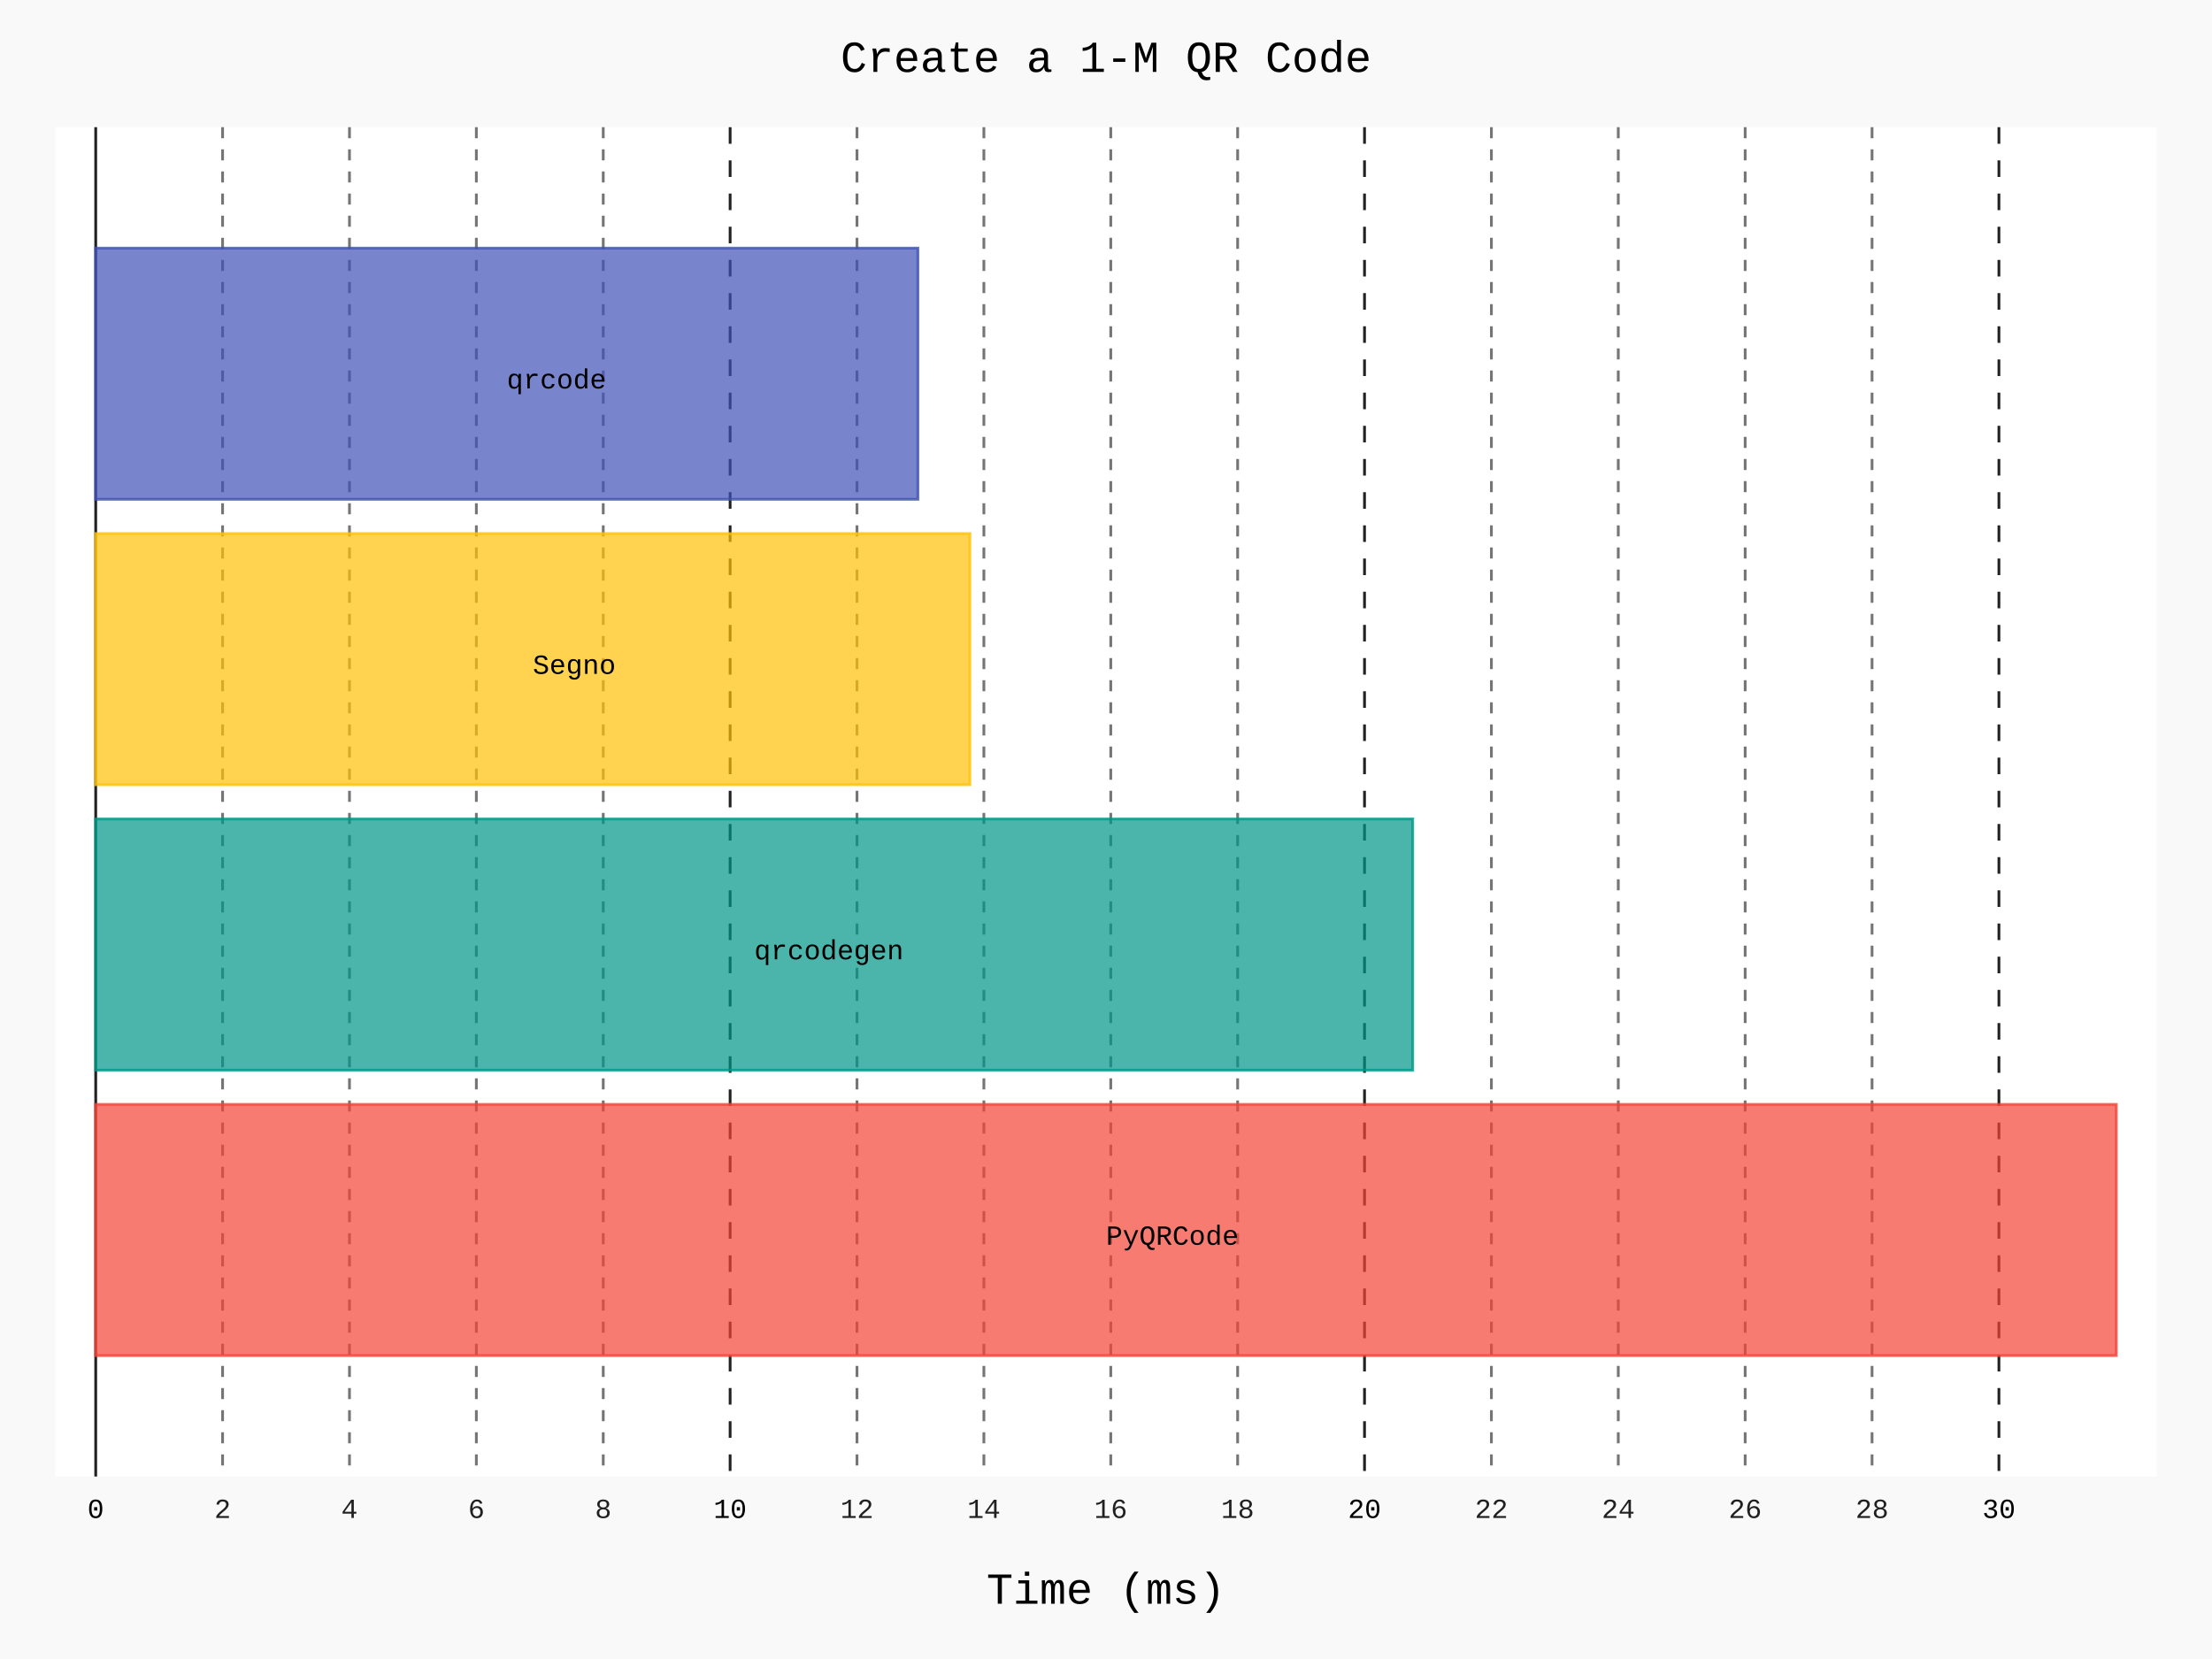
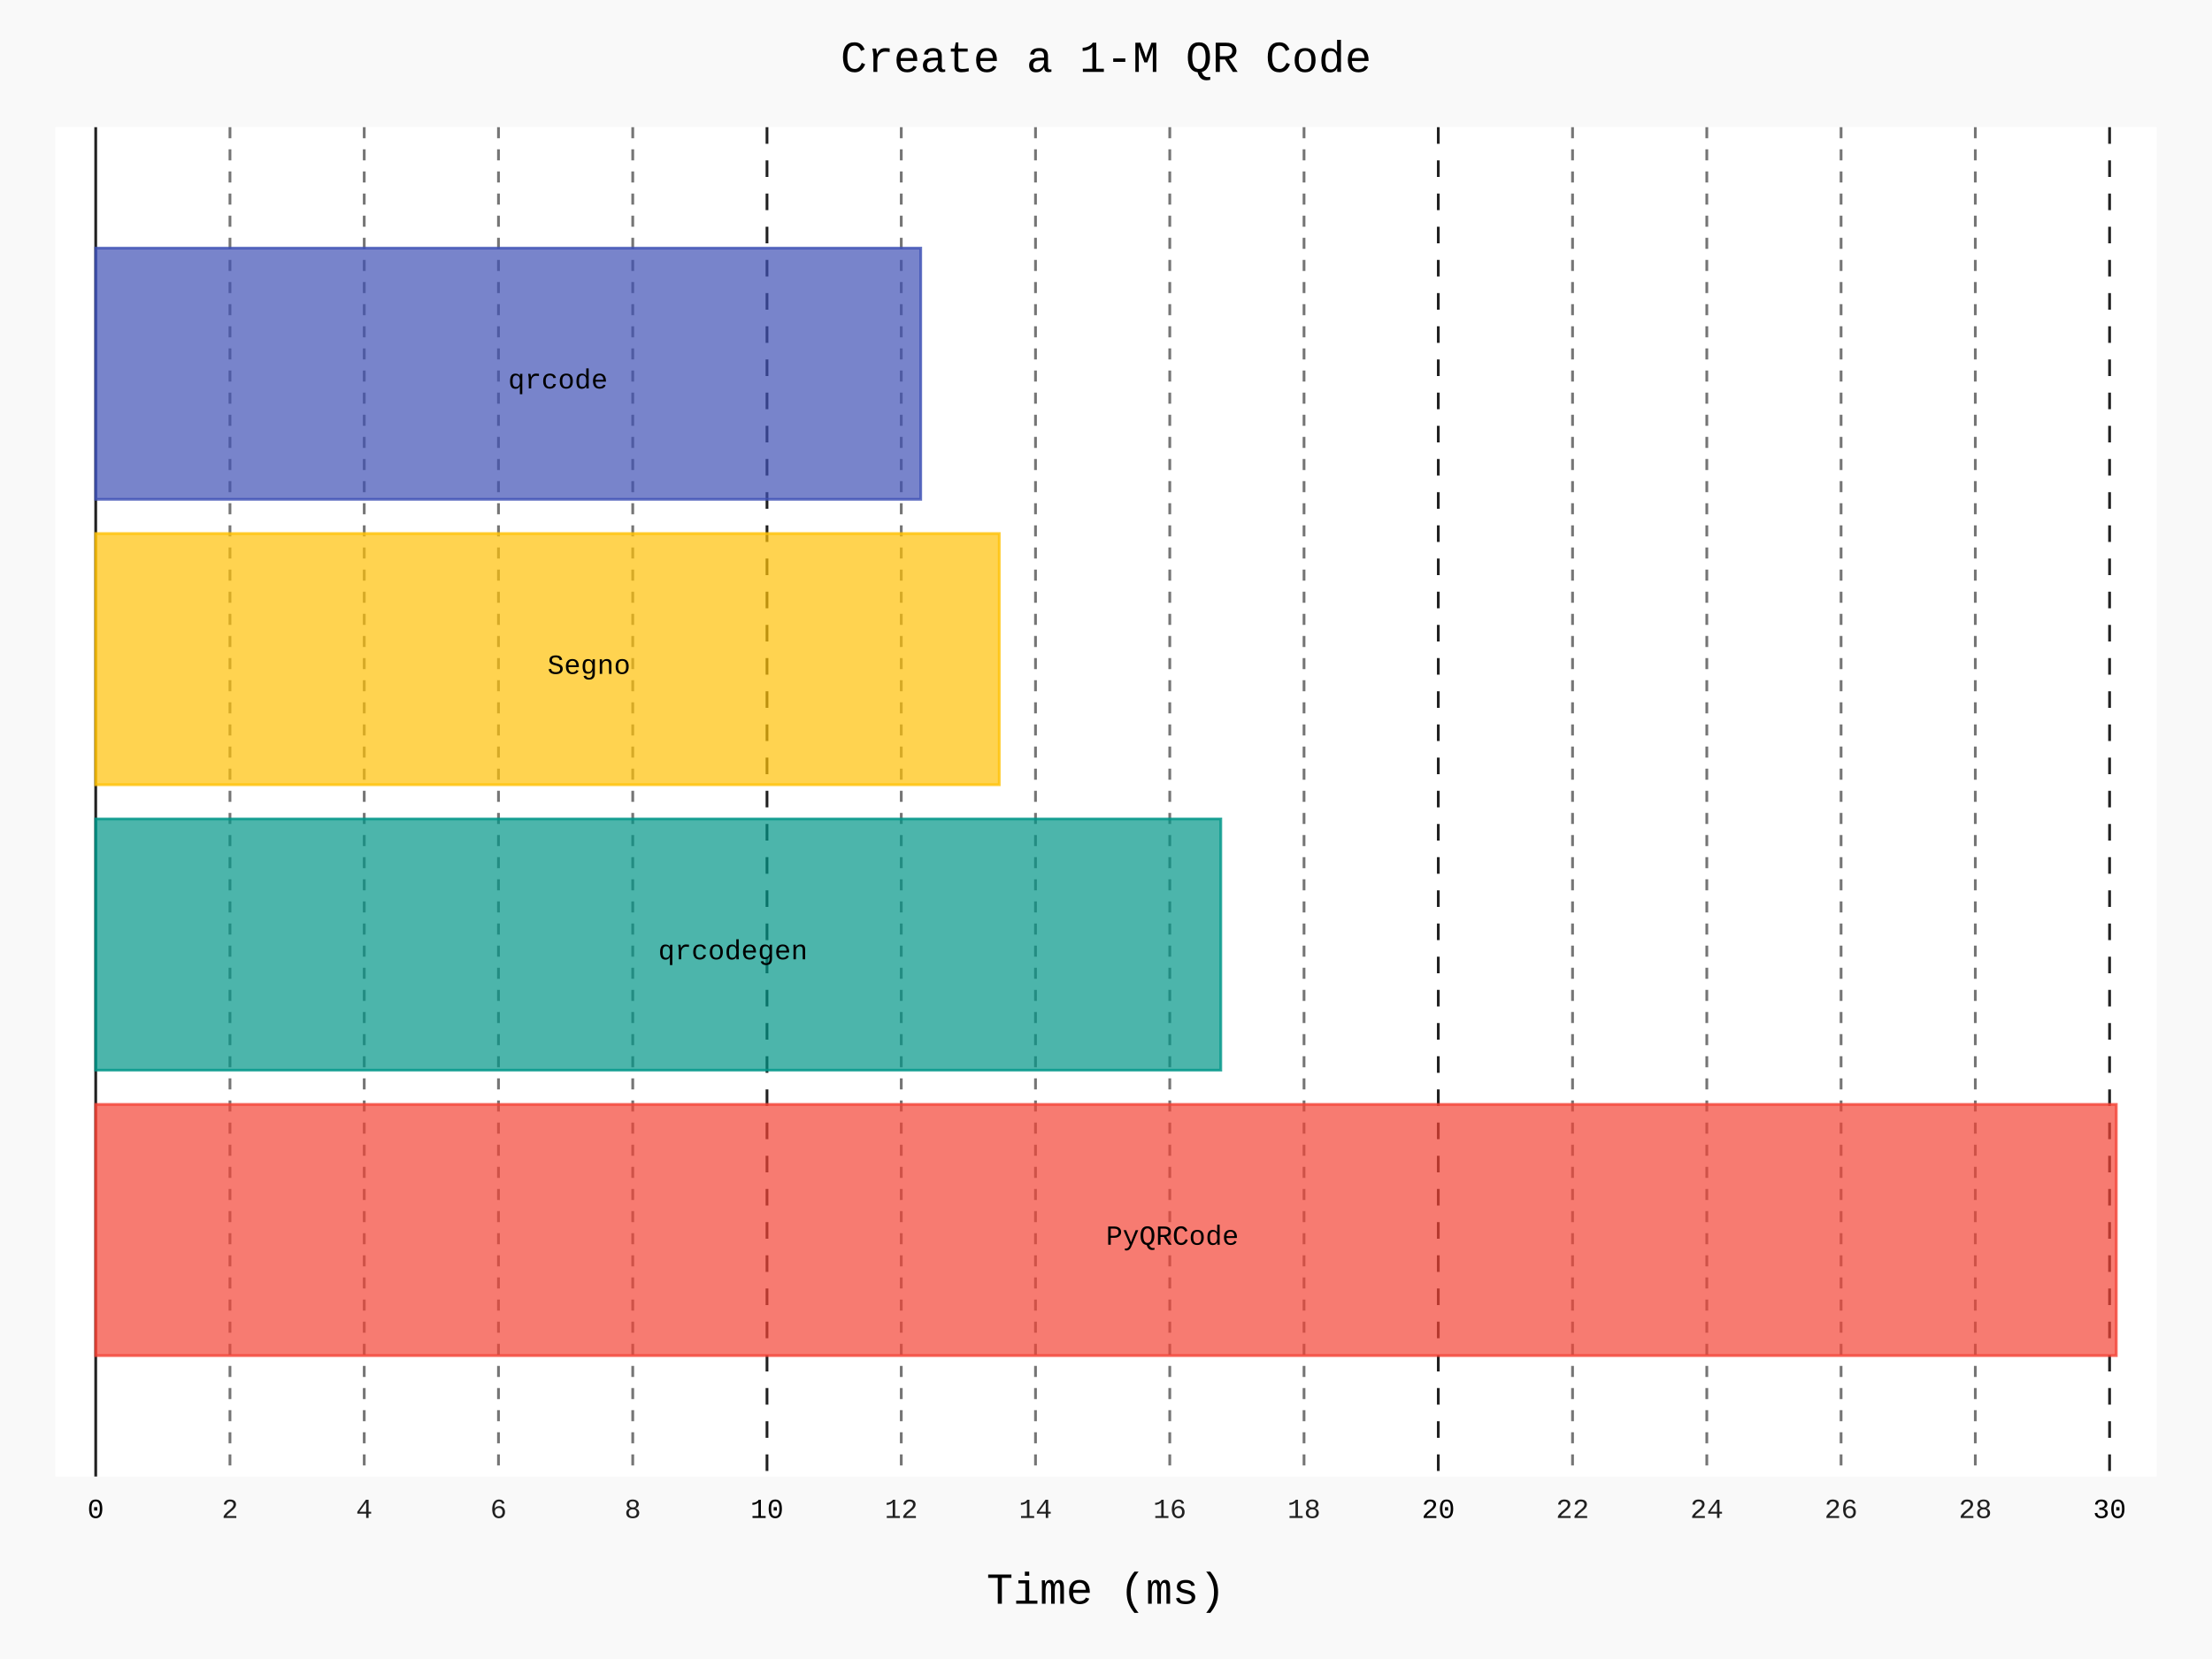
- <svg xmlns="http://www.w3.org/2000/svg" class="pygal-chart" id="chart-dc5eb748-8911-4a99-8d53-b544458bfd40" viewBox="0 0 800 600">
+ <svg xmlns="http://www.w3.org/2000/svg" class="pygal-chart" id="chart-b244f086-dceb-4314-8a60-798220c82024" viewBox="0 0 800 600">
  <defs>
-     <style type="text/css">#chart-dc5eb748-8911-4a99-8d53-b544458bfd40{-webkit-user-select:none;-webkit-font-smoothing:antialiased;font-family:Consolas,"Liberation Mono",Menlo,Courier,monospace}#chart-dc5eb748-8911-4a99-8d53-b544458bfd40 .title{font-family:Consolas,"Liberation Mono",Menlo,Courier,monospace;font-size:16px}#chart-dc5eb748-8911-4a99-8d53-b544458bfd40 .legends .legend text{font-family:Consolas,"Liberation Mono",Menlo,Courier,monospace;font-size:14px}#chart-dc5eb748-8911-4a99-8d53-b544458bfd40 .axis text{font-family:Consolas,"Liberation Mono",Menlo,Courier,monospace;font-size:10px}#chart-dc5eb748-8911-4a99-8d53-b544458bfd40 .axis text.major{font-family:Consolas,"Liberation Mono",Menlo,Courier,monospace;font-size:10px}#chart-dc5eb748-8911-4a99-8d53-b544458bfd40 .text-overlay text.value{font-family:Consolas,"Liberation Mono",Menlo,Courier,monospace;font-size:16px}#chart-dc5eb748-8911-4a99-8d53-b544458bfd40 .text-overlay text.label{font-family:Consolas,"Liberation Mono",Menlo,Courier,monospace;font-size:10px}#chart-dc5eb748-8911-4a99-8d53-b544458bfd40 .tooltip{font-family:Consolas,"Liberation Mono",Menlo,Courier,monospace;font-size:14px}#chart-dc5eb748-8911-4a99-8d53-b544458bfd40 text.no_data{font-family:Consolas,"Liberation Mono",Menlo,Courier,monospace;font-size:64px}
- #chart-dc5eb748-8911-4a99-8d53-b544458bfd40{background-color:rgba(249,249,249,1)}#chart-dc5eb748-8911-4a99-8d53-b544458bfd40 path,#chart-dc5eb748-8911-4a99-8d53-b544458bfd40 line,#chart-dc5eb748-8911-4a99-8d53-b544458bfd40 rect,#chart-dc5eb748-8911-4a99-8d53-b544458bfd40 circle{-webkit-transition:150ms;-moz-transition:150ms;transition:150ms}#chart-dc5eb748-8911-4a99-8d53-b544458bfd40 .graph &gt; .background{fill:rgba(249,249,249,1)}#chart-dc5eb748-8911-4a99-8d53-b544458bfd40 .plot &gt; .background{fill:rgba(255,255,255,1)}#chart-dc5eb748-8911-4a99-8d53-b544458bfd40 .graph{fill:rgba(0,0,0,.87)}#chart-dc5eb748-8911-4a99-8d53-b544458bfd40 text.no_data{fill:rgba(0,0,0,1)}#chart-dc5eb748-8911-4a99-8d53-b544458bfd40 .title{fill:rgba(0,0,0,1)}#chart-dc5eb748-8911-4a99-8d53-b544458bfd40 .legends .legend text{fill:rgba(0,0,0,.87)}#chart-dc5eb748-8911-4a99-8d53-b544458bfd40 .legends .legend:hover text{fill:rgba(0,0,0,1)}#chart-dc5eb748-8911-4a99-8d53-b544458bfd40 .axis .line{stroke:rgba(0,0,0,1)}#chart-dc5eb748-8911-4a99-8d53-b544458bfd40 .axis .guide.line{stroke:rgba(0,0,0,.54)}#chart-dc5eb748-8911-4a99-8d53-b544458bfd40 .axis .major.line{stroke:rgba(0,0,0,.87)}#chart-dc5eb748-8911-4a99-8d53-b544458bfd40 .axis text.major{fill:rgba(0,0,0,1)}#chart-dc5eb748-8911-4a99-8d53-b544458bfd40 .axis.y .guides:hover .guide.line,#chart-dc5eb748-8911-4a99-8d53-b544458bfd40 .line-graph .axis.x .guides:hover .guide.line,#chart-dc5eb748-8911-4a99-8d53-b544458bfd40 .stackedline-graph .axis.x .guides:hover .guide.line,#chart-dc5eb748-8911-4a99-8d53-b544458bfd40 .xy-graph .axis.x .guides:hover .guide.line{stroke:rgba(0,0,0,1)}#chart-dc5eb748-8911-4a99-8d53-b544458bfd40 .axis .guides:hover text{fill:rgba(0,0,0,1)}#chart-dc5eb748-8911-4a99-8d53-b544458bfd40 .reactive{fill-opacity:.7;stroke-opacity:.8}#chart-dc5eb748-8911-4a99-8d53-b544458bfd40 .ci{stroke:rgba(0,0,0,.87)}#chart-dc5eb748-8911-4a99-8d53-b544458bfd40 .reactive.active,#chart-dc5eb748-8911-4a99-8d53-b544458bfd40 .active .reactive{fill-opacity:.8;stroke-opacity:.9;stroke-width:4}#chart-dc5eb748-8911-4a99-8d53-b544458bfd40 .ci .reactive.active{stroke-width:1.5}#chart-dc5eb748-8911-4a99-8d53-b544458bfd40 .series text{fill:rgba(0,0,0,1)}#chart-dc5eb748-8911-4a99-8d53-b544458bfd40 .tooltip rect{fill:rgba(255,255,255,1);stroke:rgba(0,0,0,1);-webkit-transition:opacity 150ms;-moz-transition:opacity 150ms;transition:opacity 150ms}#chart-dc5eb748-8911-4a99-8d53-b544458bfd40 .tooltip .label{fill:rgba(0,0,0,.87)}#chart-dc5eb748-8911-4a99-8d53-b544458bfd40 .tooltip .label{fill:rgba(0,0,0,.87)}#chart-dc5eb748-8911-4a99-8d53-b544458bfd40 .tooltip .legend{font-size:.8em;fill:rgba(0,0,0,.54)}#chart-dc5eb748-8911-4a99-8d53-b544458bfd40 .tooltip .x_label{font-size:.6em;fill:rgba(0,0,0,1)}#chart-dc5eb748-8911-4a99-8d53-b544458bfd40 .tooltip .xlink{font-size:.5em;text-decoration:underline}#chart-dc5eb748-8911-4a99-8d53-b544458bfd40 .tooltip .value{font-size:1.5em}#chart-dc5eb748-8911-4a99-8d53-b544458bfd40 .bound{font-size:.5em}#chart-dc5eb748-8911-4a99-8d53-b544458bfd40 .max-value{font-size:.75em;fill:rgba(0,0,0,.54)}#chart-dc5eb748-8911-4a99-8d53-b544458bfd40 .map-element{fill:rgba(255,255,255,1);stroke:rgba(0,0,0,.54) !important}#chart-dc5eb748-8911-4a99-8d53-b544458bfd40 .map-element .reactive{fill-opacity:inherit;stroke-opacity:inherit}#chart-dc5eb748-8911-4a99-8d53-b544458bfd40 .color-0,#chart-dc5eb748-8911-4a99-8d53-b544458bfd40 .color-0 a:visited{stroke:#F44336;fill:#F44336}#chart-dc5eb748-8911-4a99-8d53-b544458bfd40 .color-1,#chart-dc5eb748-8911-4a99-8d53-b544458bfd40 .color-1 a:visited{stroke:#3F51B5;fill:#3F51B5}#chart-dc5eb748-8911-4a99-8d53-b544458bfd40 .color-2,#chart-dc5eb748-8911-4a99-8d53-b544458bfd40 .color-2 a:visited{stroke:#009688;fill:#009688}#chart-dc5eb748-8911-4a99-8d53-b544458bfd40 .color-3,#chart-dc5eb748-8911-4a99-8d53-b544458bfd40 .color-3 a:visited{stroke:#FFC107;fill:#FFC107}#chart-dc5eb748-8911-4a99-8d53-b544458bfd40 .text-overlay .color-0 text{fill:black}#chart-dc5eb748-8911-4a99-8d53-b544458bfd40 .text-overlay .color-1 text{fill:black}#chart-dc5eb748-8911-4a99-8d53-b544458bfd40 .text-overlay .color-2 text{fill:black}#chart-dc5eb748-8911-4a99-8d53-b544458bfd40 .text-overlay .color-3 text{fill:black}
- #chart-dc5eb748-8911-4a99-8d53-b544458bfd40 text.no_data{text-anchor:middle}#chart-dc5eb748-8911-4a99-8d53-b544458bfd40 .guide.line{fill:none}#chart-dc5eb748-8911-4a99-8d53-b544458bfd40 .centered{text-anchor:middle}#chart-dc5eb748-8911-4a99-8d53-b544458bfd40 .title{text-anchor:middle}#chart-dc5eb748-8911-4a99-8d53-b544458bfd40 .legends .legend text{fill-opacity:1}#chart-dc5eb748-8911-4a99-8d53-b544458bfd40 .axis.x text{text-anchor:middle}#chart-dc5eb748-8911-4a99-8d53-b544458bfd40 .axis.x:not(.web) text[transform]{text-anchor:start}#chart-dc5eb748-8911-4a99-8d53-b544458bfd40 .axis.x:not(.web) text[transform].backwards{text-anchor:end}#chart-dc5eb748-8911-4a99-8d53-b544458bfd40 .axis.y text{text-anchor:end}#chart-dc5eb748-8911-4a99-8d53-b544458bfd40 .axis.y text[transform].backwards{text-anchor:start}#chart-dc5eb748-8911-4a99-8d53-b544458bfd40 .axis.y2 text{text-anchor:start}#chart-dc5eb748-8911-4a99-8d53-b544458bfd40 .axis.y2 text[transform].backwards{text-anchor:end}#chart-dc5eb748-8911-4a99-8d53-b544458bfd40 .axis .guide.line{stroke-dasharray:4,4}#chart-dc5eb748-8911-4a99-8d53-b544458bfd40 .axis .major.guide.line{stroke-dasharray:6,6}#chart-dc5eb748-8911-4a99-8d53-b544458bfd40 .horizontal .axis.y .guide.line,#chart-dc5eb748-8911-4a99-8d53-b544458bfd40 .horizontal .axis.y2 .guide.line,#chart-dc5eb748-8911-4a99-8d53-b544458bfd40 .vertical .axis.x .guide.line{opacity:0}#chart-dc5eb748-8911-4a99-8d53-b544458bfd40 .horizontal .axis.always_show .guide.line,#chart-dc5eb748-8911-4a99-8d53-b544458bfd40 .vertical .axis.always_show .guide.line{opacity:1 !important}#chart-dc5eb748-8911-4a99-8d53-b544458bfd40 .axis.y .guides:hover .guide.line,#chart-dc5eb748-8911-4a99-8d53-b544458bfd40 .axis.y2 .guides:hover .guide.line,#chart-dc5eb748-8911-4a99-8d53-b544458bfd40 .axis.x .guides:hover .guide.line{opacity:1}#chart-dc5eb748-8911-4a99-8d53-b544458bfd40 .axis .guides:hover text{opacity:1}#chart-dc5eb748-8911-4a99-8d53-b544458bfd40 .nofill{fill:none}#chart-dc5eb748-8911-4a99-8d53-b544458bfd40 .subtle-fill{fill-opacity:.2}#chart-dc5eb748-8911-4a99-8d53-b544458bfd40 .dot{stroke-width:1px;fill-opacity:1}#chart-dc5eb748-8911-4a99-8d53-b544458bfd40 .dot.active{stroke-width:5px}#chart-dc5eb748-8911-4a99-8d53-b544458bfd40 .dot.negative{fill:transparent}#chart-dc5eb748-8911-4a99-8d53-b544458bfd40 text,#chart-dc5eb748-8911-4a99-8d53-b544458bfd40 tspan{stroke:none !important}#chart-dc5eb748-8911-4a99-8d53-b544458bfd40 .series text.active{opacity:1}#chart-dc5eb748-8911-4a99-8d53-b544458bfd40 .tooltip rect{fill-opacity:.95;stroke-width:.5}#chart-dc5eb748-8911-4a99-8d53-b544458bfd40 .tooltip text{fill-opacity:1}#chart-dc5eb748-8911-4a99-8d53-b544458bfd40 .showable{visibility:hidden}#chart-dc5eb748-8911-4a99-8d53-b544458bfd40 .showable.shown{visibility:visible}#chart-dc5eb748-8911-4a99-8d53-b544458bfd40 .gauge-background{fill:rgba(229,229,229,1);stroke:none}#chart-dc5eb748-8911-4a99-8d53-b544458bfd40 .bg-lines{stroke:rgba(249,249,249,1);stroke-width:2px}</style>
+     <style type="text/css">#chart-b244f086-dceb-4314-8a60-798220c82024{-webkit-user-select:none;-webkit-font-smoothing:antialiased;font-family:Consolas,"Liberation Mono",Menlo,Courier,monospace}#chart-b244f086-dceb-4314-8a60-798220c82024 .title{font-family:Consolas,"Liberation Mono",Menlo,Courier,monospace;font-size:16px}#chart-b244f086-dceb-4314-8a60-798220c82024 .legends .legend text{font-family:Consolas,"Liberation Mono",Menlo,Courier,monospace;font-size:14px}#chart-b244f086-dceb-4314-8a60-798220c82024 .axis text{font-family:Consolas,"Liberation Mono",Menlo,Courier,monospace;font-size:10px}#chart-b244f086-dceb-4314-8a60-798220c82024 .axis text.major{font-family:Consolas,"Liberation Mono",Menlo,Courier,monospace;font-size:10px}#chart-b244f086-dceb-4314-8a60-798220c82024 .text-overlay text.value{font-family:Consolas,"Liberation Mono",Menlo,Courier,monospace;font-size:16px}#chart-b244f086-dceb-4314-8a60-798220c82024 .text-overlay text.label{font-family:Consolas,"Liberation Mono",Menlo,Courier,monospace;font-size:10px}#chart-b244f086-dceb-4314-8a60-798220c82024 .tooltip{font-family:Consolas,"Liberation Mono",Menlo,Courier,monospace;font-size:14px}#chart-b244f086-dceb-4314-8a60-798220c82024 text.no_data{font-family:Consolas,"Liberation Mono",Menlo,Courier,monospace;font-size:64px}
+ #chart-b244f086-dceb-4314-8a60-798220c82024{background-color:rgba(249,249,249,1)}#chart-b244f086-dceb-4314-8a60-798220c82024 path,#chart-b244f086-dceb-4314-8a60-798220c82024 line,#chart-b244f086-dceb-4314-8a60-798220c82024 rect,#chart-b244f086-dceb-4314-8a60-798220c82024 circle{-webkit-transition:150ms;-moz-transition:150ms;transition:150ms}#chart-b244f086-dceb-4314-8a60-798220c82024 .graph &gt; .background{fill:rgba(249,249,249,1)}#chart-b244f086-dceb-4314-8a60-798220c82024 .plot &gt; .background{fill:rgba(255,255,255,1)}#chart-b244f086-dceb-4314-8a60-798220c82024 .graph{fill:rgba(0,0,0,.87)}#chart-b244f086-dceb-4314-8a60-798220c82024 text.no_data{fill:rgba(0,0,0,1)}#chart-b244f086-dceb-4314-8a60-798220c82024 .title{fill:rgba(0,0,0,1)}#chart-b244f086-dceb-4314-8a60-798220c82024 .legends .legend text{fill:rgba(0,0,0,.87)}#chart-b244f086-dceb-4314-8a60-798220c82024 .legends .legend:hover text{fill:rgba(0,0,0,1)}#chart-b244f086-dceb-4314-8a60-798220c82024 .axis .line{stroke:rgba(0,0,0,1)}#chart-b244f086-dceb-4314-8a60-798220c82024 .axis .guide.line{stroke:rgba(0,0,0,.54)}#chart-b244f086-dceb-4314-8a60-798220c82024 .axis .major.line{stroke:rgba(0,0,0,.87)}#chart-b244f086-dceb-4314-8a60-798220c82024 .axis text.major{fill:rgba(0,0,0,1)}#chart-b244f086-dceb-4314-8a60-798220c82024 .axis.y .guides:hover .guide.line,#chart-b244f086-dceb-4314-8a60-798220c82024 .line-graph .axis.x .guides:hover .guide.line,#chart-b244f086-dceb-4314-8a60-798220c82024 .stackedline-graph .axis.x .guides:hover .guide.line,#chart-b244f086-dceb-4314-8a60-798220c82024 .xy-graph .axis.x .guides:hover .guide.line{stroke:rgba(0,0,0,1)}#chart-b244f086-dceb-4314-8a60-798220c82024 .axis .guides:hover text{fill:rgba(0,0,0,1)}#chart-b244f086-dceb-4314-8a60-798220c82024 .reactive{fill-opacity:.7;stroke-opacity:.8}#chart-b244f086-dceb-4314-8a60-798220c82024 .ci{stroke:rgba(0,0,0,.87)}#chart-b244f086-dceb-4314-8a60-798220c82024 .reactive.active,#chart-b244f086-dceb-4314-8a60-798220c82024 .active .reactive{fill-opacity:.8;stroke-opacity:.9;stroke-width:4}#chart-b244f086-dceb-4314-8a60-798220c82024 .ci .reactive.active{stroke-width:1.5}#chart-b244f086-dceb-4314-8a60-798220c82024 .series text{fill:rgba(0,0,0,1)}#chart-b244f086-dceb-4314-8a60-798220c82024 .tooltip rect{fill:rgba(255,255,255,1);stroke:rgba(0,0,0,1);-webkit-transition:opacity 150ms;-moz-transition:opacity 150ms;transition:opacity 150ms}#chart-b244f086-dceb-4314-8a60-798220c82024 .tooltip .label{fill:rgba(0,0,0,.87)}#chart-b244f086-dceb-4314-8a60-798220c82024 .tooltip .label{fill:rgba(0,0,0,.87)}#chart-b244f086-dceb-4314-8a60-798220c82024 .tooltip .legend{font-size:.8em;fill:rgba(0,0,0,.54)}#chart-b244f086-dceb-4314-8a60-798220c82024 .tooltip .x_label{font-size:.6em;fill:rgba(0,0,0,1)}#chart-b244f086-dceb-4314-8a60-798220c82024 .tooltip .xlink{font-size:.5em;text-decoration:underline}#chart-b244f086-dceb-4314-8a60-798220c82024 .tooltip .value{font-size:1.5em}#chart-b244f086-dceb-4314-8a60-798220c82024 .bound{font-size:.5em}#chart-b244f086-dceb-4314-8a60-798220c82024 .max-value{font-size:.75em;fill:rgba(0,0,0,.54)}#chart-b244f086-dceb-4314-8a60-798220c82024 .map-element{fill:rgba(255,255,255,1);stroke:rgba(0,0,0,.54) !important}#chart-b244f086-dceb-4314-8a60-798220c82024 .map-element .reactive{fill-opacity:inherit;stroke-opacity:inherit}#chart-b244f086-dceb-4314-8a60-798220c82024 .color-0,#chart-b244f086-dceb-4314-8a60-798220c82024 .color-0 a:visited{stroke:#F44336;fill:#F44336}#chart-b244f086-dceb-4314-8a60-798220c82024 .color-1,#chart-b244f086-dceb-4314-8a60-798220c82024 .color-1 a:visited{stroke:#3F51B5;fill:#3F51B5}#chart-b244f086-dceb-4314-8a60-798220c82024 .color-2,#chart-b244f086-dceb-4314-8a60-798220c82024 .color-2 a:visited{stroke:#009688;fill:#009688}#chart-b244f086-dceb-4314-8a60-798220c82024 .color-3,#chart-b244f086-dceb-4314-8a60-798220c82024 .color-3 a:visited{stroke:#FFC107;fill:#FFC107}#chart-b244f086-dceb-4314-8a60-798220c82024 .text-overlay .color-0 text{fill:black}#chart-b244f086-dceb-4314-8a60-798220c82024 .text-overlay .color-1 text{fill:black}#chart-b244f086-dceb-4314-8a60-798220c82024 .text-overlay .color-2 text{fill:black}#chart-b244f086-dceb-4314-8a60-798220c82024 .text-overlay .color-3 text{fill:black}
+ #chart-b244f086-dceb-4314-8a60-798220c82024 text.no_data{text-anchor:middle}#chart-b244f086-dceb-4314-8a60-798220c82024 .guide.line{fill:none}#chart-b244f086-dceb-4314-8a60-798220c82024 .centered{text-anchor:middle}#chart-b244f086-dceb-4314-8a60-798220c82024 .title{text-anchor:middle}#chart-b244f086-dceb-4314-8a60-798220c82024 .legends .legend text{fill-opacity:1}#chart-b244f086-dceb-4314-8a60-798220c82024 .axis.x text{text-anchor:middle}#chart-b244f086-dceb-4314-8a60-798220c82024 .axis.x:not(.web) text[transform]{text-anchor:start}#chart-b244f086-dceb-4314-8a60-798220c82024 .axis.x:not(.web) text[transform].backwards{text-anchor:end}#chart-b244f086-dceb-4314-8a60-798220c82024 .axis.y text{text-anchor:end}#chart-b244f086-dceb-4314-8a60-798220c82024 .axis.y text[transform].backwards{text-anchor:start}#chart-b244f086-dceb-4314-8a60-798220c82024 .axis.y2 text{text-anchor:start}#chart-b244f086-dceb-4314-8a60-798220c82024 .axis.y2 text[transform].backwards{text-anchor:end}#chart-b244f086-dceb-4314-8a60-798220c82024 .axis .guide.line{stroke-dasharray:4,4}#chart-b244f086-dceb-4314-8a60-798220c82024 .axis .major.guide.line{stroke-dasharray:6,6}#chart-b244f086-dceb-4314-8a60-798220c82024 .horizontal .axis.y .guide.line,#chart-b244f086-dceb-4314-8a60-798220c82024 .horizontal .axis.y2 .guide.line,#chart-b244f086-dceb-4314-8a60-798220c82024 .vertical .axis.x .guide.line{opacity:0}#chart-b244f086-dceb-4314-8a60-798220c82024 .horizontal .axis.always_show .guide.line,#chart-b244f086-dceb-4314-8a60-798220c82024 .vertical .axis.always_show .guide.line{opacity:1 !important}#chart-b244f086-dceb-4314-8a60-798220c82024 .axis.y .guides:hover .guide.line,#chart-b244f086-dceb-4314-8a60-798220c82024 .axis.y2 .guides:hover .guide.line,#chart-b244f086-dceb-4314-8a60-798220c82024 .axis.x .guides:hover .guide.line{opacity:1}#chart-b244f086-dceb-4314-8a60-798220c82024 .axis .guides:hover text{opacity:1}#chart-b244f086-dceb-4314-8a60-798220c82024 .nofill{fill:none}#chart-b244f086-dceb-4314-8a60-798220c82024 .subtle-fill{fill-opacity:.2}#chart-b244f086-dceb-4314-8a60-798220c82024 .dot{stroke-width:1px;fill-opacity:1}#chart-b244f086-dceb-4314-8a60-798220c82024 .dot.active{stroke-width:5px}#chart-b244f086-dceb-4314-8a60-798220c82024 .dot.negative{fill:transparent}#chart-b244f086-dceb-4314-8a60-798220c82024 text,#chart-b244f086-dceb-4314-8a60-798220c82024 tspan{stroke:none !important}#chart-b244f086-dceb-4314-8a60-798220c82024 .series text.active{opacity:1}#chart-b244f086-dceb-4314-8a60-798220c82024 .tooltip rect{fill-opacity:.95;stroke-width:.5}#chart-b244f086-dceb-4314-8a60-798220c82024 .tooltip text{fill-opacity:1}#chart-b244f086-dceb-4314-8a60-798220c82024 .showable{visibility:hidden}#chart-b244f086-dceb-4314-8a60-798220c82024 .showable.shown{visibility:visible}#chart-b244f086-dceb-4314-8a60-798220c82024 .gauge-background{fill:rgba(229,229,229,1);stroke:none}#chart-b244f086-dceb-4314-8a60-798220c82024 .bg-lines{stroke:rgba(249,249,249,1);stroke-width:2px}</style>
  </defs>
  <g class="graph horizontalbar-graph horizontal">
    <rect class="background" height="600" width="800" x="0" y="0" />
    <g class="plot" transform="translate(20, 46)">
      <rect class="background" height="488" width="760" x="0" y="0" />
      <g class="axis x always_show">
        <g class="guides">
          <path class="axis major line" d="M14.615 0 v488" />
          <text class="major" x="14.615" y="503.0">0</text>
        </g>
        <g class="guides">
-           <path class="guide line" d="M60.504 0 v488" />
-           <text class="" x="60.504" y="503.0">2</text>
+           <path class="guide line" d="M63.171 0 v488" />
+           <text class="" x="63.171" y="503.0">2</text>
        </g>
        <g class="guides">
-           <path class="guide line" d="M106.392 0 v488" />
-           <text class="" x="106.392" y="503.0">4</text>
+           <path class="guide line" d="M111.728 0 v488" />
+           <text class="" x="111.728" y="503.0">4</text>
        </g>
        <g class="guides">
-           <path class="guide line" d="M152.28 0 v488" />
-           <text class="" x="152.28" y="503.0">6</text>
+           <path class="guide line" d="M160.284 0 v488" />
+           <text class="" x="160.284" y="503.0">6</text>
        </g>
        <g class="guides">
-           <path class="guide line" d="M198.168 0 v488" />
-           <text class="" x="198.168" y="503.0">8</text>
+           <path class="guide line" d="M208.84 0 v488" />
+           <text class="" x="208.84" y="503.0">8</text>
        </g>
        <g class="guides">
-           <path class="major guide line" d="M244.056 0 v488" />
-           <text class="major" x="244.056" y="503.0">10</text>
+           <path class="major guide line" d="M257.396 0 v488" />
+           <text class="major" x="257.396" y="503.0">10</text>
        </g>
        <g class="guides">
-           <path class="guide line" d="M289.944 0 v488" />
-           <text class="" x="289.944" y="503.0">12</text>
+           <path class="guide line" d="M305.952 0 v488" />
+           <text class="" x="305.952" y="503.0">12</text>
        </g>
        <g class="guides">
-           <path class="guide line" d="M335.833 0 v488" />
-           <text class="" x="335.833" y="503.0">14</text>
+           <path class="guide line" d="M354.508 0 v488" />
+           <text class="" x="354.508" y="503.0">14</text>
        </g>
        <g class="guides">
-           <path class="guide line" d="M381.721 0 v488" />
-           <text class="" x="381.721" y="503.0">16</text>
+           <path class="guide line" d="M403.064 0 v488" />
+           <text class="" x="403.064" y="503.0">16</text>
        </g>
        <g class="guides">
-           <path class="guide line" d="M427.609 0 v488" />
-           <text class="" x="427.609" y="503.0">18</text>
+           <path class="guide line" d="M451.62 0 v488" />
+           <text class="" x="451.62" y="503.0">18</text>
        </g>
        <g class="guides">
-           <path class="major guide line" d="M473.497 0 v488" />
-           <text class="major" x="473.497" y="503.0">20</text>
+           <path class="major guide line" d="M500.176 0 v488" />
+           <text class="major" x="500.176" y="503.0">20</text>
        </g>
        <g class="guides">
-           <path class="guide line" d="M519.385 0 v488" />
-           <text class="" x="519.385" y="503.0">22</text>
+           <path class="guide line" d="M548.732 0 v488" />
+           <text class="" x="548.732" y="503.0">22</text>
        </g>
        <g class="guides">
-           <path class="guide line" d="M565.274 0 v488" />
-           <text class="" x="565.274" y="503.0">24</text>
+           <path class="guide line" d="M597.289 0 v488" />
+           <text class="" x="597.289" y="503.0">24</text>
        </g>
        <g class="guides">
-           <path class="guide line" d="M611.162 0 v488" />
-           <text class="" x="611.162" y="503.0">26</text>
+           <path class="guide line" d="M645.845 0 v488" />
+           <text class="" x="645.845" y="503.0">26</text>
        </g>
        <g class="guides">
-           <path class="guide line" d="M657.05 0 v488" />
-           <text class="" x="657.05" y="503.0">28</text>
+           <path class="guide line" d="M694.401 0 v488" />
+           <text class="" x="694.401" y="503.0">28</text>
        </g>
        <g class="guides">
-           <path class="major guide line" d="M702.938 0 v488" />
-           <text class="major" x="702.938" y="503.0">30</text>
+           <path class="major guide line" d="M742.957 0 v488" />
+           <text class="major" x="742.957" y="503.0">30</text>
        </g>
      </g>
      <g class="series serie-3 color-3">
        <g class="bars">
          <g class="bar" style="fill: #F44336; stroke: #F44336">
            <rect class="rect reactive tooltip-trigger" height="90.843" rx="0" ry="0" width="730.769" x="14.615" y="353.425" />
          </g>
        </g>
      </g>
      <g class="series serie-2 color-2">
        <g class="bars">
          <g class="bar" style="fill: #009688; stroke: #009688">
-             <rect class="rect reactive tooltip-trigger" height="90.843" rx="0" ry="0" width="476.319" x="14.615" y="250.194" />
+             <rect class="rect reactive tooltip-trigger" height="90.843" rx="0" ry="0" width="406.9" x="14.615" y="250.194" />
          </g>
        </g>
      </g>
      <g class="series serie-1 color-1">
        <g class="bars">
          <g class="bar" style="fill: #FFC107; stroke: #FFC107">
-             <rect class="rect reactive tooltip-trigger" height="90.843" rx="0" ry="0" width="316.17" x="14.615" y="146.963" />
+             <rect class="rect reactive tooltip-trigger" height="90.843" rx="0" ry="0" width="326.783" x="14.615" y="146.963" />
          </g>
        </g>
      </g>
      <g class="series serie-0 color-0">
        <g class="bars">
          <g class="bar" style="fill: #3F51B5; stroke: #3F51B5">
-             <rect class="rect reactive tooltip-trigger" height="90.843" rx="0" ry="0" width="297.355" x="14.615" y="43.732" />
+             <rect class="rect reactive tooltip-trigger" height="90.843" rx="0" ry="0" width="298.377" x="14.615" y="43.732" />
          </g>
        </g>
      </g>
    </g>
    <g class="titles">
      <text class="title plot_title" x="400.0" y="26">Create a 1-M QR Code</text>
      <text class="title" x="400.0" y="580">Time (ms)</text>
    </g>
    <g class="plot overlay" transform="translate(20, 46)">
      <g class="series serie-3 color-3" />
      <g class="series serie-2 color-2" />
      <g class="series serie-1 color-1" />
      <g class="series serie-0 color-0" />
    </g>
    <g class="plot text-overlay" transform="translate(20, 46)">
      <g class="series serie-3 color-3">
        <text class="label" x="380.0" y="404.179">PyQRCode</text>
      </g>
      <g class="series serie-2 color-2">
-         <text class="label" x="252.775" y="300.949">qrcodegen</text>
+         <text class="label" x="218.065" y="300.949">qrcodegen</text>
      </g>
      <g class="series serie-1 color-1">
-         <text class="label" x="172.7" y="197.718">Segno</text>
+         <text class="label" x="178.007" y="197.718">Segno</text>
      </g>
      <g class="series serie-0 color-0">
-         <text class="label" x="163.293" y="94.487">qrcode</text>
+         <text class="label" x="163.804" y="94.487">qrcode</text>
      </g>
    </g>
    <g class="plot tooltip-overlay" transform="translate(20, 46)">
      <g class="tooltip" style="opacity: 0" transform="translate(0 0)">
        <rect class="tooltip-box" height="0" rx="0" ry="0" width="0" />
        <g class="text" />
      </g>
    </g>
  </g>
</svg>
